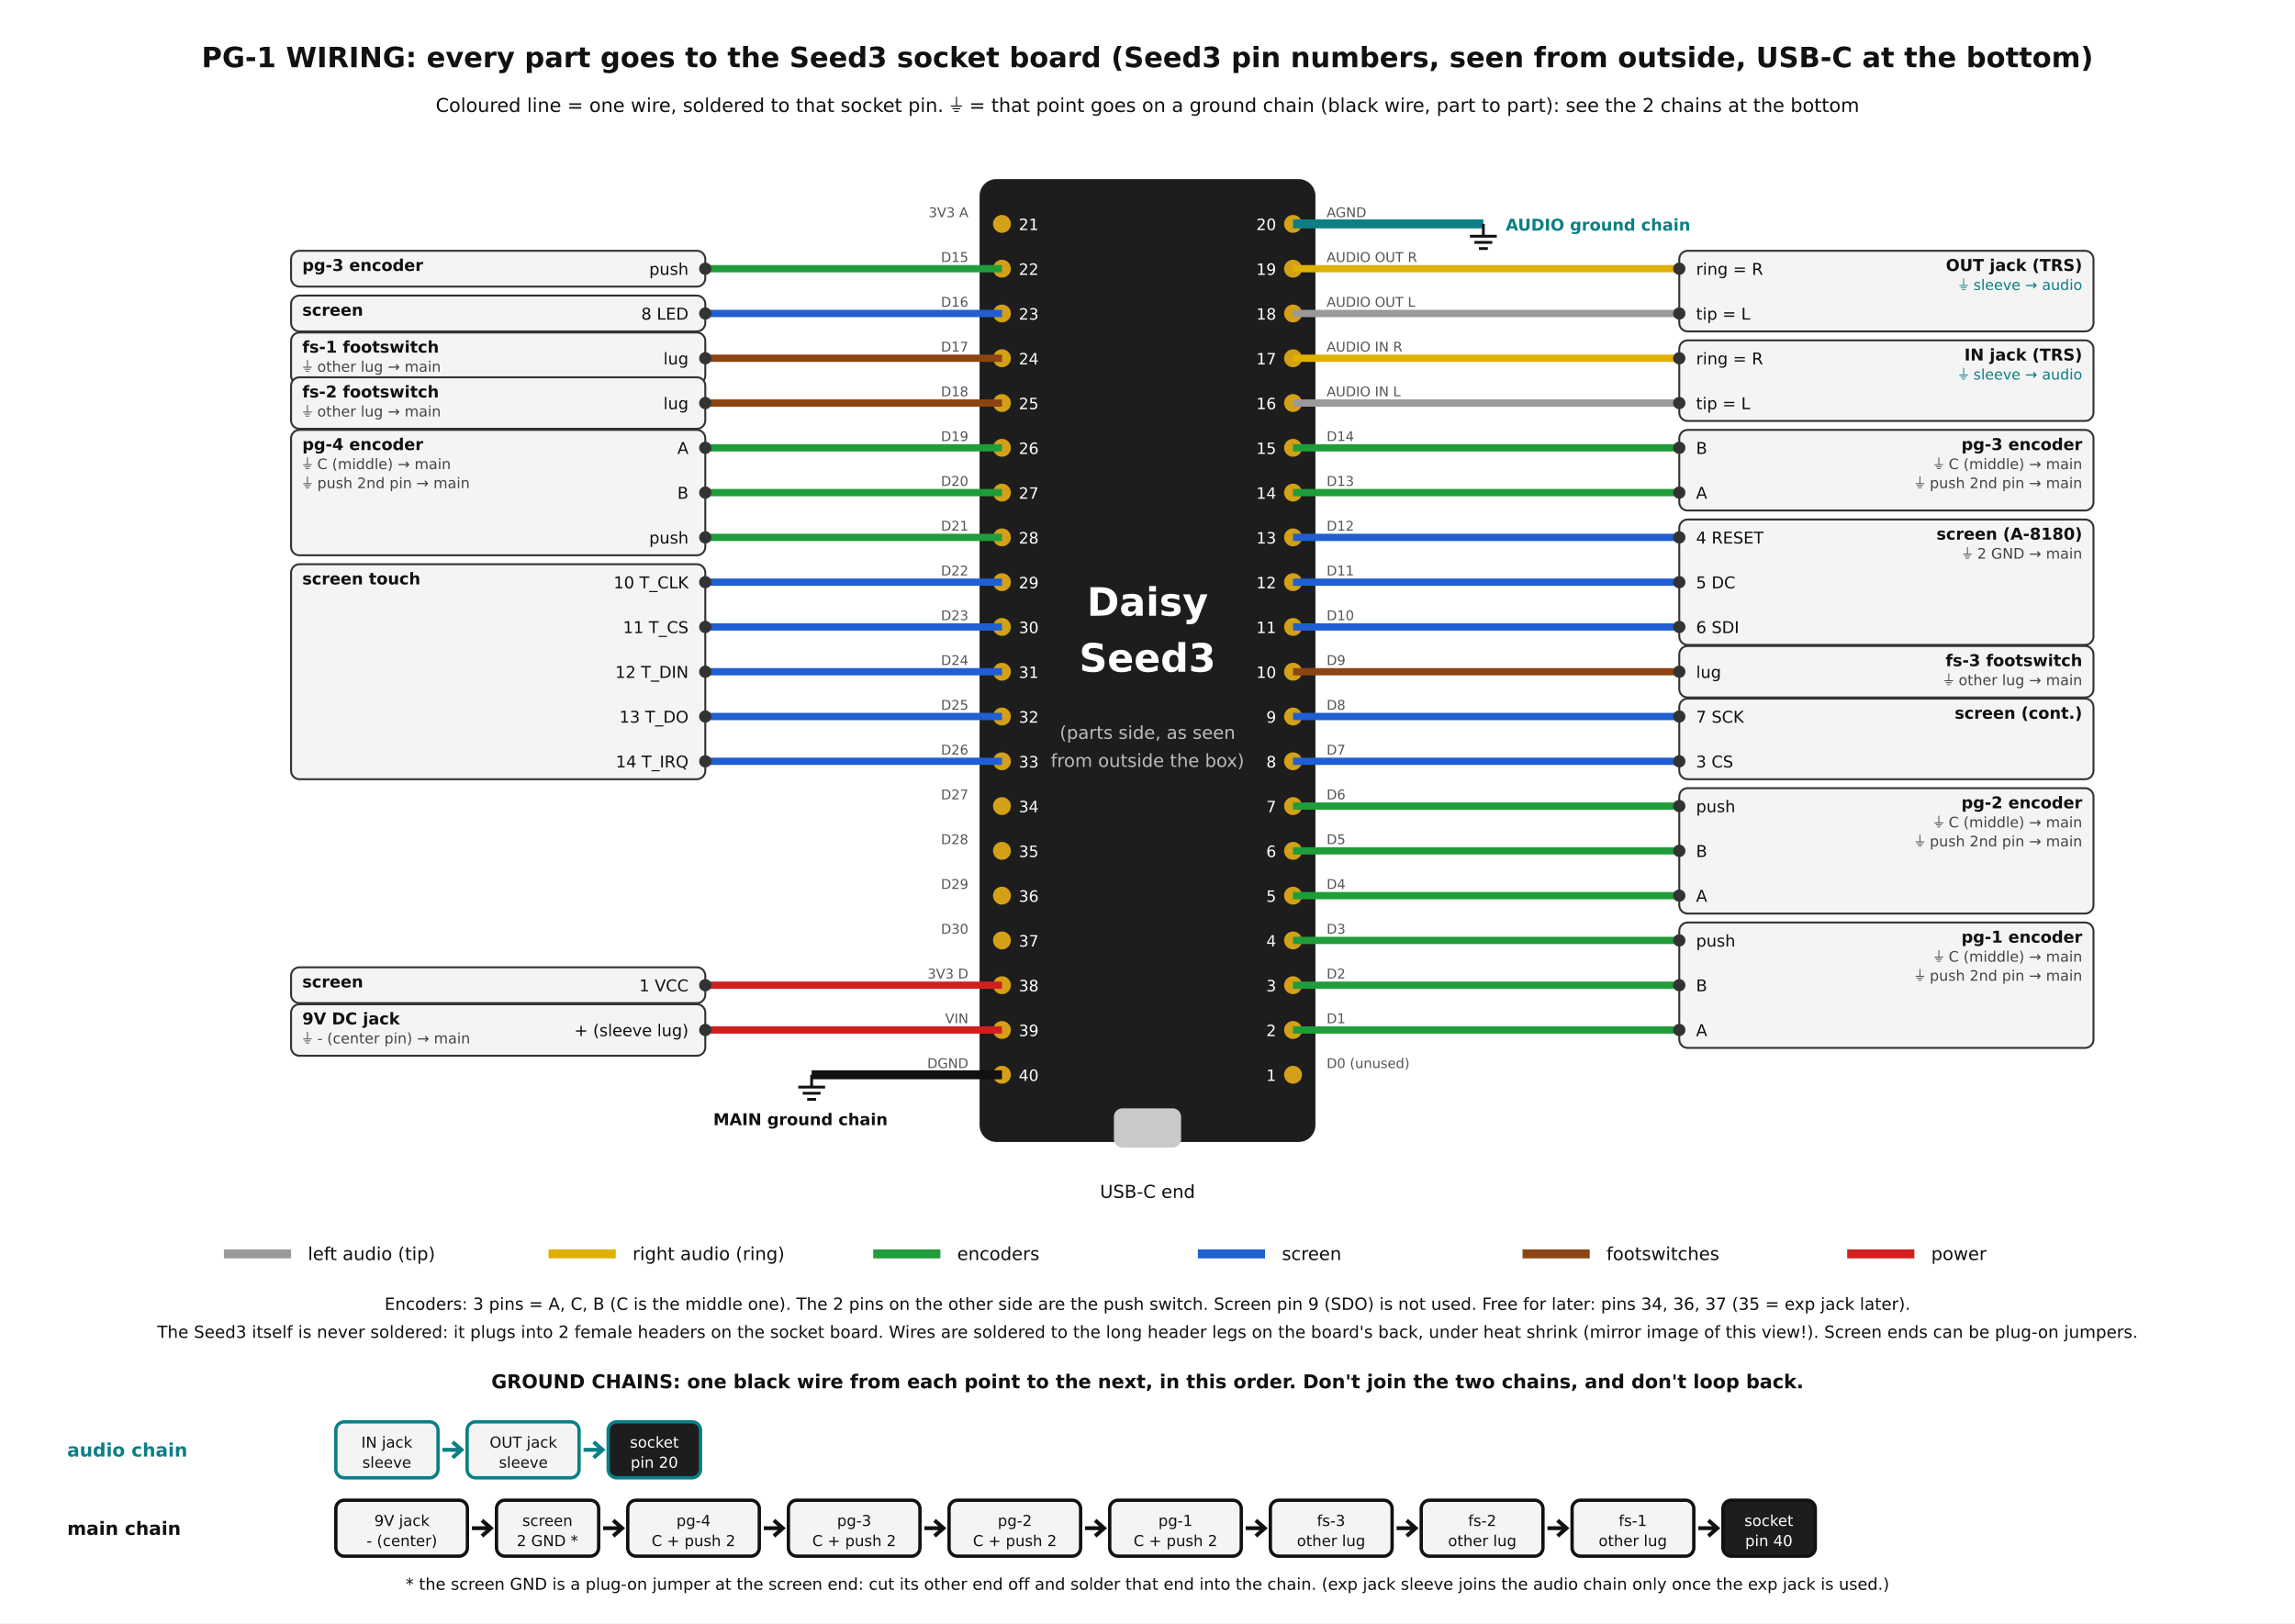
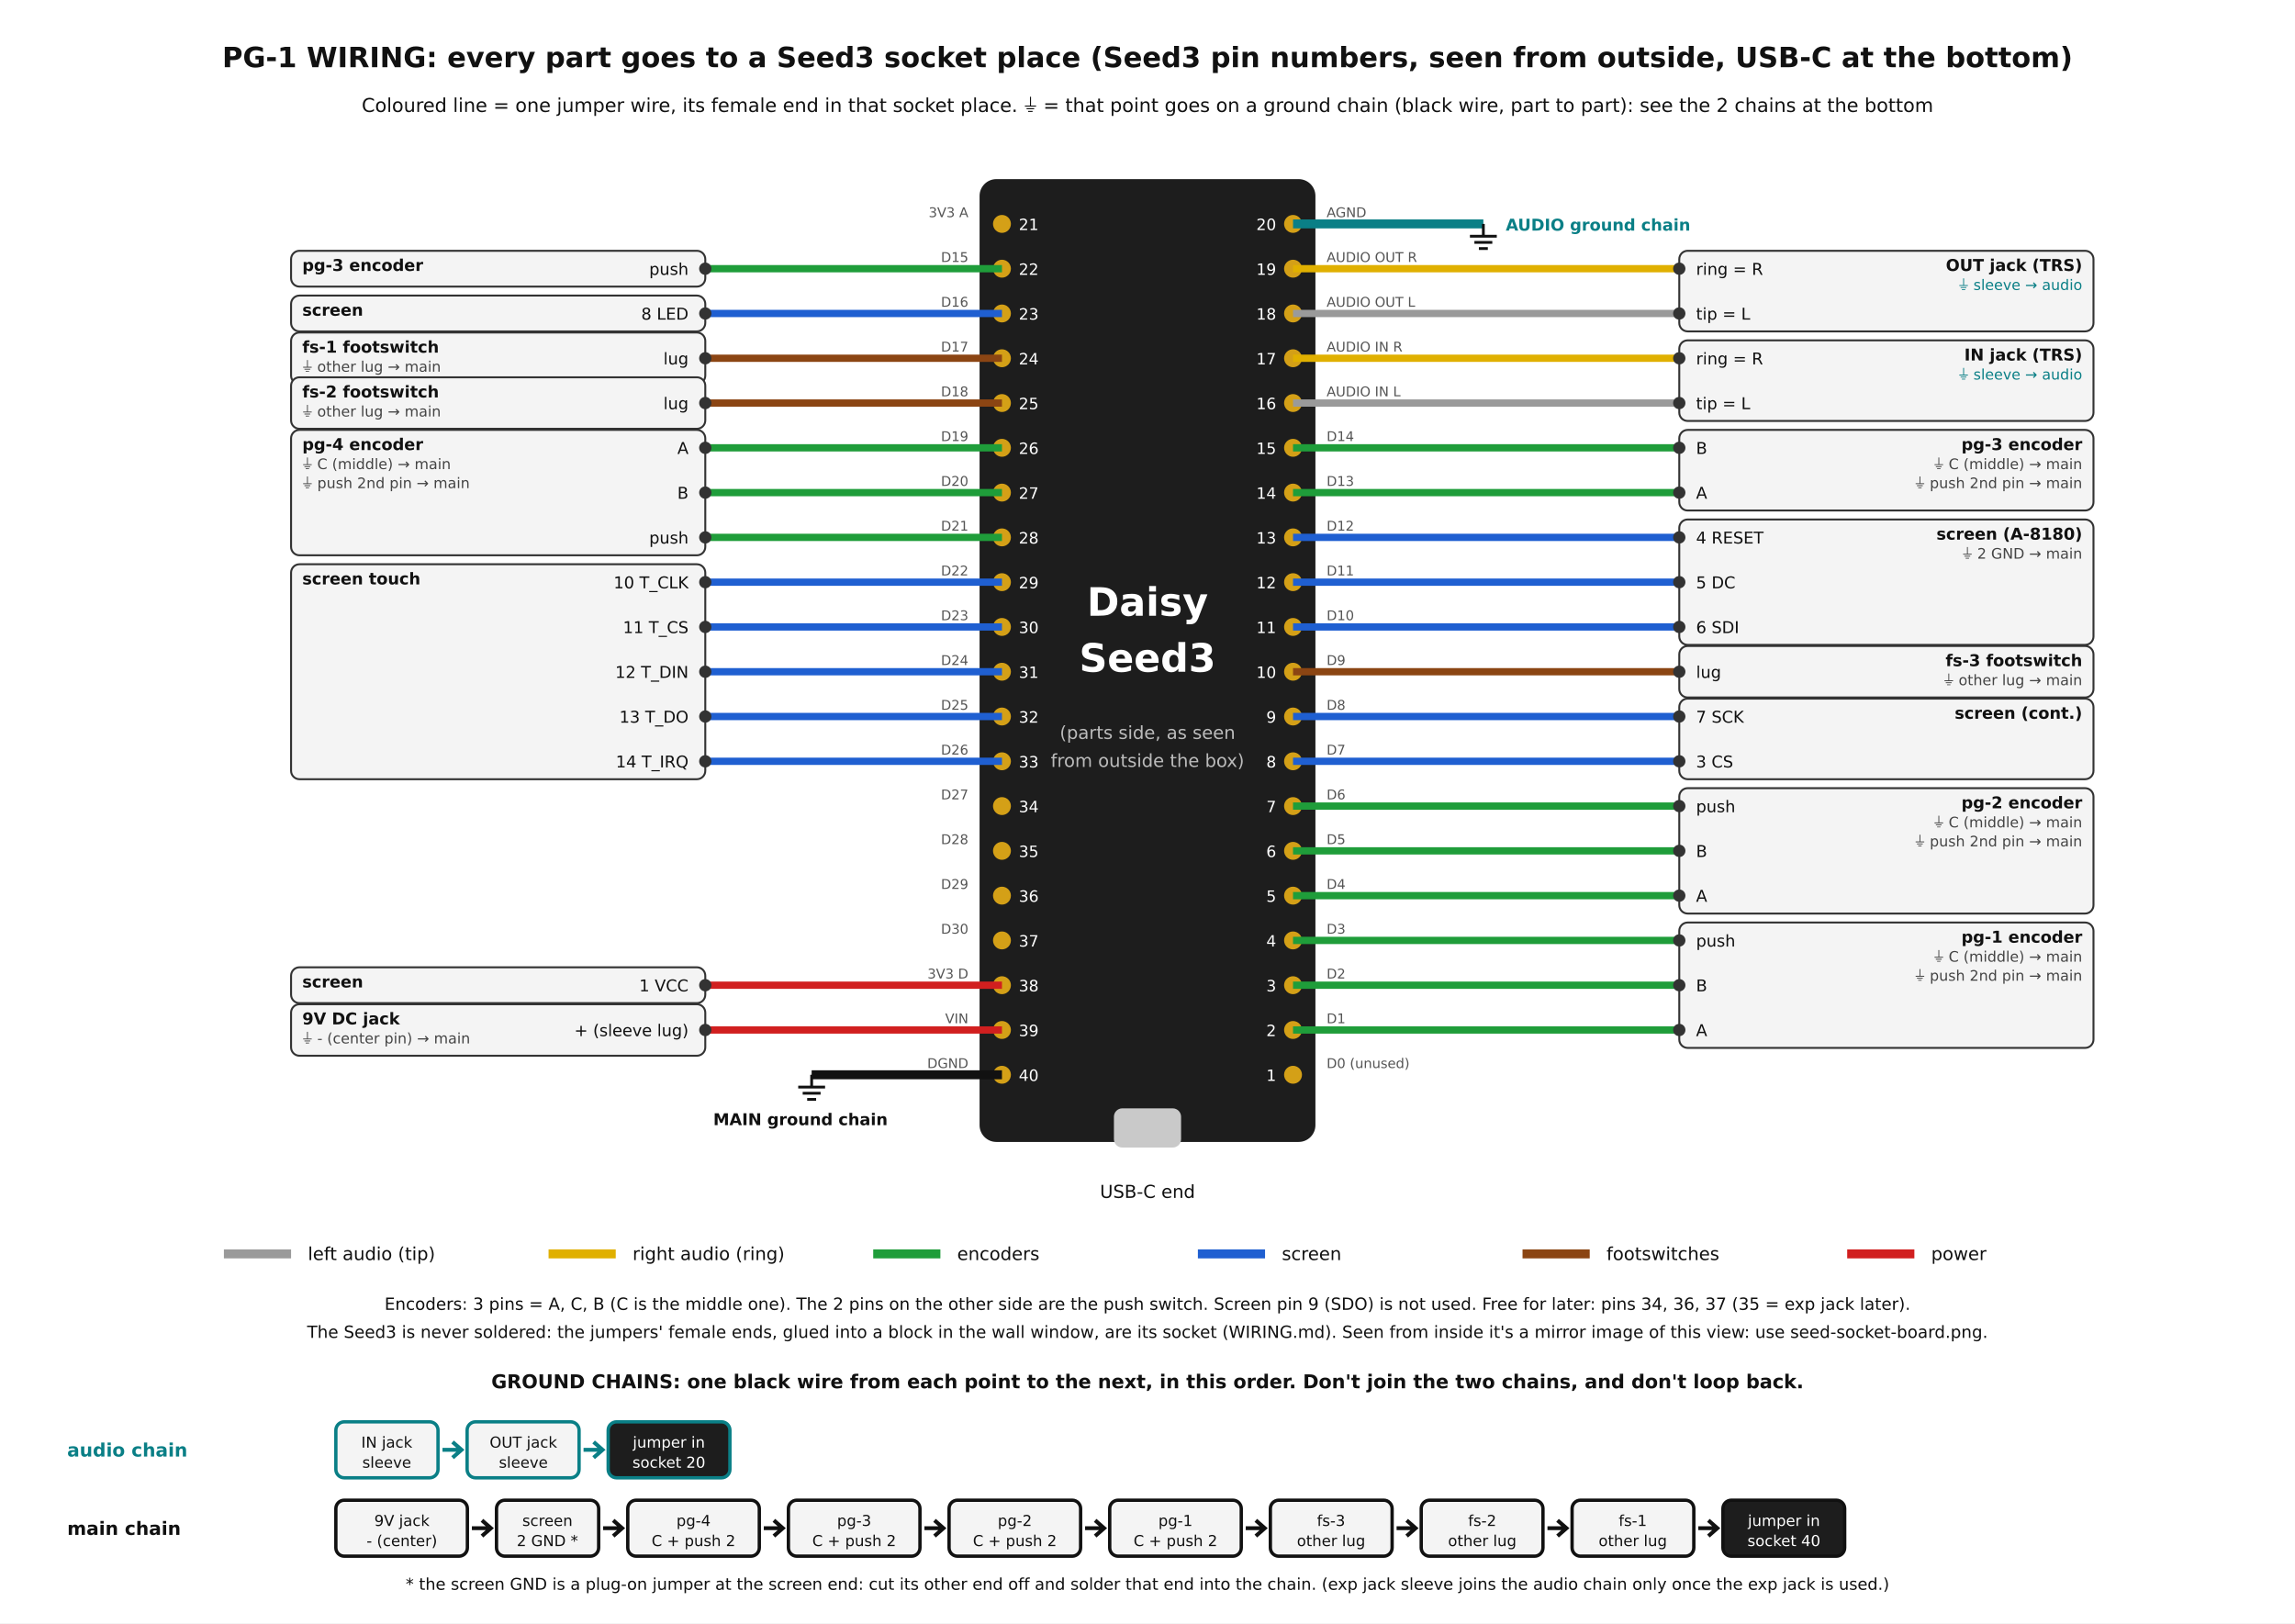
<svg xmlns="http://www.w3.org/2000/svg" width="410mm" height="290.0mm" viewBox="0 0 410 290.0">
  <rect width="410" height="290.0" fill="#fff" />
-   <text x="205.0" y="12.0" font-family="DejaVu Sans, sans-serif" font-size="5" text-anchor="middle" fill="#111" font-weight="bold">PG-1 WIRING: every part goes to the Seed3 socket board (Seed3 pin numbers, seen from outside, USB-C at the bottom)</text>
-   <text x="205.0" y="20.0" font-family="DejaVu Sans, sans-serif" font-size="3.4" text-anchor="middle" fill="#111" font-weight="normal">Coloured line = one wire, soldered to that socket pin.   ⏚ = that point goes on a ground chain (black wire, part to part): see the 2 chains at the bottom</text>
+   <text x="205.0" y="12.0" font-family="DejaVu Sans, sans-serif" font-size="5" text-anchor="middle" fill="#111" font-weight="bold">PG-1 WIRING: every part goes to a Seed3 socket place (Seed3 pin numbers, seen from outside, USB-C at the bottom)</text>
+   <text x="205.0" y="20.0" font-family="DejaVu Sans, sans-serif" font-size="3.4" text-anchor="middle" fill="#111" font-weight="normal">Coloured line = one jumper wire, its female end in that socket place.   ⏚ = that point goes on a ground chain (black wire, part to part): see the 2 chains at the bottom</text>
  <rect x="175.0" y="32.0" width="60.0" height="172.0" rx="3" fill="#1d1d1d" />
  <text x="205.0" y="110.0" font-family="DejaVu Sans, sans-serif" font-size="7" text-anchor="middle" fill="#fff" font-weight="bold">Daisy</text>
  <text x="205.0" y="120.0" font-family="DejaVu Sans, sans-serif" font-size="7" text-anchor="middle" fill="#fff" font-weight="bold">Seed3</text>
  <text x="205.0" y="132.0" font-family="DejaVu Sans, sans-serif" font-size="3.2" text-anchor="middle" fill="#bbb" font-weight="normal">(parts side, as seen</text>
  <text x="205.0" y="137.0" font-family="DejaVu Sans, sans-serif" font-size="3.2" text-anchor="middle" fill="#bbb" font-weight="normal">from outside the box)</text>
  <rect x="199" y="198.0" width="12" height="7" rx="1.5" fill="#c9c9c9" />
  <text x="205.0" y="214.0" font-family="DejaVu Sans, sans-serif" font-size="3.2" text-anchor="middle" fill="#111" font-weight="normal">USB-C end</text>
  <circle cx="231.0" cy="192.0" r="1.6" fill="#d4a017" />
  <text x="228.0" y="193.1" font-family="DejaVu Sans, sans-serif" font-size="2.8" text-anchor="end" fill="#fff" font-weight="normal">1</text>
  <text x="237.0" y="190.8" font-family="DejaVu Sans, sans-serif" font-size="2.4" text-anchor="start" fill="#555" font-weight="normal">D0 (unused)</text>
  <circle cx="231.0" cy="184.0" r="1.6" fill="#d4a017" />
  <text x="228.0" y="185.1" font-family="DejaVu Sans, sans-serif" font-size="2.8" text-anchor="end" fill="#fff" font-weight="normal">2</text>
  <text x="237.0" y="182.8" font-family="DejaVu Sans, sans-serif" font-size="2.4" text-anchor="start" fill="#555" font-weight="normal">D1</text>
  <circle cx="231.0" cy="176.0" r="1.6" fill="#d4a017" />
  <text x="228.0" y="177.1" font-family="DejaVu Sans, sans-serif" font-size="2.8" text-anchor="end" fill="#fff" font-weight="normal">3</text>
  <text x="237.0" y="174.8" font-family="DejaVu Sans, sans-serif" font-size="2.4" text-anchor="start" fill="#555" font-weight="normal">D2</text>
  <circle cx="231.0" cy="168.0" r="1.6" fill="#d4a017" />
  <text x="228.0" y="169.1" font-family="DejaVu Sans, sans-serif" font-size="2.8" text-anchor="end" fill="#fff" font-weight="normal">4</text>
  <text x="237.0" y="166.8" font-family="DejaVu Sans, sans-serif" font-size="2.4" text-anchor="start" fill="#555" font-weight="normal">D3</text>
  <circle cx="231.0" cy="160.0" r="1.6" fill="#d4a017" />
  <text x="228.0" y="161.1" font-family="DejaVu Sans, sans-serif" font-size="2.8" text-anchor="end" fill="#fff" font-weight="normal">5</text>
  <text x="237.0" y="158.8" font-family="DejaVu Sans, sans-serif" font-size="2.4" text-anchor="start" fill="#555" font-weight="normal">D4</text>
  <circle cx="231.0" cy="152.0" r="1.6" fill="#d4a017" />
  <text x="228.0" y="153.1" font-family="DejaVu Sans, sans-serif" font-size="2.8" text-anchor="end" fill="#fff" font-weight="normal">6</text>
  <text x="237.0" y="150.8" font-family="DejaVu Sans, sans-serif" font-size="2.4" text-anchor="start" fill="#555" font-weight="normal">D5</text>
  <circle cx="231.0" cy="144.0" r="1.6" fill="#d4a017" />
  <text x="228.0" y="145.1" font-family="DejaVu Sans, sans-serif" font-size="2.8" text-anchor="end" fill="#fff" font-weight="normal">7</text>
  <text x="237.0" y="142.8" font-family="DejaVu Sans, sans-serif" font-size="2.4" text-anchor="start" fill="#555" font-weight="normal">D6</text>
  <circle cx="231.0" cy="136.0" r="1.6" fill="#d4a017" />
  <text x="228.0" y="137.1" font-family="DejaVu Sans, sans-serif" font-size="2.8" text-anchor="end" fill="#fff" font-weight="normal">8</text>
  <text x="237.0" y="134.8" font-family="DejaVu Sans, sans-serif" font-size="2.4" text-anchor="start" fill="#555" font-weight="normal">D7</text>
  <circle cx="231.0" cy="128.0" r="1.6" fill="#d4a017" />
  <text x="228.0" y="129.1" font-family="DejaVu Sans, sans-serif" font-size="2.8" text-anchor="end" fill="#fff" font-weight="normal">9</text>
  <text x="237.0" y="126.8" font-family="DejaVu Sans, sans-serif" font-size="2.4" text-anchor="start" fill="#555" font-weight="normal">D8</text>
  <circle cx="231.0" cy="120.0" r="1.6" fill="#d4a017" />
  <text x="228.0" y="121.1" font-family="DejaVu Sans, sans-serif" font-size="2.8" text-anchor="end" fill="#fff" font-weight="normal">10</text>
  <text x="237.0" y="118.8" font-family="DejaVu Sans, sans-serif" font-size="2.4" text-anchor="start" fill="#555" font-weight="normal">D9</text>
  <circle cx="231.0" cy="112.0" r="1.6" fill="#d4a017" />
  <text x="228.0" y="113.1" font-family="DejaVu Sans, sans-serif" font-size="2.8" text-anchor="end" fill="#fff" font-weight="normal">11</text>
  <text x="237.0" y="110.8" font-family="DejaVu Sans, sans-serif" font-size="2.4" text-anchor="start" fill="#555" font-weight="normal">D10</text>
  <circle cx="231.0" cy="104.0" r="1.6" fill="#d4a017" />
  <text x="228.0" y="105.1" font-family="DejaVu Sans, sans-serif" font-size="2.8" text-anchor="end" fill="#fff" font-weight="normal">12</text>
  <text x="237.0" y="102.8" font-family="DejaVu Sans, sans-serif" font-size="2.4" text-anchor="start" fill="#555" font-weight="normal">D11</text>
  <circle cx="231.0" cy="96.0" r="1.6" fill="#d4a017" />
  <text x="228.0" y="97.1" font-family="DejaVu Sans, sans-serif" font-size="2.8" text-anchor="end" fill="#fff" font-weight="normal">13</text>
  <text x="237.0" y="94.8" font-family="DejaVu Sans, sans-serif" font-size="2.4" text-anchor="start" fill="#555" font-weight="normal">D12</text>
  <circle cx="231.0" cy="88.0" r="1.6" fill="#d4a017" />
  <text x="228.0" y="89.1" font-family="DejaVu Sans, sans-serif" font-size="2.8" text-anchor="end" fill="#fff" font-weight="normal">14</text>
  <text x="237.0" y="86.8" font-family="DejaVu Sans, sans-serif" font-size="2.4" text-anchor="start" fill="#555" font-weight="normal">D13</text>
  <circle cx="231.0" cy="80.0" r="1.6" fill="#d4a017" />
  <text x="228.0" y="81.1" font-family="DejaVu Sans, sans-serif" font-size="2.8" text-anchor="end" fill="#fff" font-weight="normal">15</text>
  <text x="237.0" y="78.8" font-family="DejaVu Sans, sans-serif" font-size="2.4" text-anchor="start" fill="#555" font-weight="normal">D14</text>
  <circle cx="231.0" cy="72.0" r="1.6" fill="#d4a017" />
  <text x="228.0" y="73.1" font-family="DejaVu Sans, sans-serif" font-size="2.8" text-anchor="end" fill="#fff" font-weight="normal">16</text>
  <text x="237.0" y="70.8" font-family="DejaVu Sans, sans-serif" font-size="2.4" text-anchor="start" fill="#555" font-weight="normal">AUDIO IN L</text>
  <circle cx="231.0" cy="64.0" r="1.6" fill="#d4a017" />
  <text x="228.0" y="65.1" font-family="DejaVu Sans, sans-serif" font-size="2.8" text-anchor="end" fill="#fff" font-weight="normal">17</text>
  <text x="237.0" y="62.8" font-family="DejaVu Sans, sans-serif" font-size="2.4" text-anchor="start" fill="#555" font-weight="normal">AUDIO IN R</text>
  <circle cx="231.0" cy="56.0" r="1.6" fill="#d4a017" />
  <text x="228.0" y="57.1" font-family="DejaVu Sans, sans-serif" font-size="2.8" text-anchor="end" fill="#fff" font-weight="normal">18</text>
  <text x="237.0" y="54.8" font-family="DejaVu Sans, sans-serif" font-size="2.4" text-anchor="start" fill="#555" font-weight="normal">AUDIO OUT L</text>
  <circle cx="231.0" cy="48.0" r="1.6" fill="#d4a017" />
  <text x="228.0" y="49.1" font-family="DejaVu Sans, sans-serif" font-size="2.8" text-anchor="end" fill="#fff" font-weight="normal">19</text>
  <text x="237.0" y="46.8" font-family="DejaVu Sans, sans-serif" font-size="2.4" text-anchor="start" fill="#555" font-weight="normal">AUDIO OUT R</text>
  <circle cx="231.0" cy="40.0" r="1.6" fill="#d4a017" />
  <text x="228.0" y="41.1" font-family="DejaVu Sans, sans-serif" font-size="2.8" text-anchor="end" fill="#fff" font-weight="normal">20</text>
  <text x="237.0" y="38.8" font-family="DejaVu Sans, sans-serif" font-size="2.4" text-anchor="start" fill="#555" font-weight="normal">AGND</text>
  <circle cx="179.0" cy="40.0" r="1.6" fill="#d4a017" />
  <text x="182.0" y="41.1" font-family="DejaVu Sans, sans-serif" font-size="2.8" text-anchor="start" fill="#fff" font-weight="normal">21</text>
  <text x="173.0" y="38.8" font-family="DejaVu Sans, sans-serif" font-size="2.4" text-anchor="end" fill="#555" font-weight="normal">3V3 A</text>
  <circle cx="179.0" cy="48.0" r="1.6" fill="#d4a017" />
  <text x="182.0" y="49.1" font-family="DejaVu Sans, sans-serif" font-size="2.8" text-anchor="start" fill="#fff" font-weight="normal">22</text>
  <text x="173.0" y="46.8" font-family="DejaVu Sans, sans-serif" font-size="2.4" text-anchor="end" fill="#555" font-weight="normal">D15</text>
  <circle cx="179.0" cy="56.0" r="1.6" fill="#d4a017" />
  <text x="182.0" y="57.1" font-family="DejaVu Sans, sans-serif" font-size="2.8" text-anchor="start" fill="#fff" font-weight="normal">23</text>
  <text x="173.0" y="54.8" font-family="DejaVu Sans, sans-serif" font-size="2.4" text-anchor="end" fill="#555" font-weight="normal">D16</text>
  <circle cx="179.0" cy="64.0" r="1.6" fill="#d4a017" />
  <text x="182.0" y="65.1" font-family="DejaVu Sans, sans-serif" font-size="2.8" text-anchor="start" fill="#fff" font-weight="normal">24</text>
  <text x="173.0" y="62.8" font-family="DejaVu Sans, sans-serif" font-size="2.4" text-anchor="end" fill="#555" font-weight="normal">D17</text>
  <circle cx="179.0" cy="72.0" r="1.6" fill="#d4a017" />
  <text x="182.0" y="73.1" font-family="DejaVu Sans, sans-serif" font-size="2.8" text-anchor="start" fill="#fff" font-weight="normal">25</text>
  <text x="173.0" y="70.8" font-family="DejaVu Sans, sans-serif" font-size="2.4" text-anchor="end" fill="#555" font-weight="normal">D18</text>
  <circle cx="179.0" cy="80.0" r="1.6" fill="#d4a017" />
  <text x="182.0" y="81.1" font-family="DejaVu Sans, sans-serif" font-size="2.8" text-anchor="start" fill="#fff" font-weight="normal">26</text>
  <text x="173.0" y="78.8" font-family="DejaVu Sans, sans-serif" font-size="2.4" text-anchor="end" fill="#555" font-weight="normal">D19</text>
  <circle cx="179.0" cy="88.0" r="1.6" fill="#d4a017" />
  <text x="182.0" y="89.1" font-family="DejaVu Sans, sans-serif" font-size="2.8" text-anchor="start" fill="#fff" font-weight="normal">27</text>
  <text x="173.0" y="86.8" font-family="DejaVu Sans, sans-serif" font-size="2.4" text-anchor="end" fill="#555" font-weight="normal">D20</text>
  <circle cx="179.0" cy="96.0" r="1.6" fill="#d4a017" />
  <text x="182.0" y="97.1" font-family="DejaVu Sans, sans-serif" font-size="2.8" text-anchor="start" fill="#fff" font-weight="normal">28</text>
  <text x="173.0" y="94.8" font-family="DejaVu Sans, sans-serif" font-size="2.4" text-anchor="end" fill="#555" font-weight="normal">D21</text>
  <circle cx="179.0" cy="104.0" r="1.6" fill="#d4a017" />
  <text x="182.0" y="105.1" font-family="DejaVu Sans, sans-serif" font-size="2.8" text-anchor="start" fill="#fff" font-weight="normal">29</text>
  <text x="173.0" y="102.8" font-family="DejaVu Sans, sans-serif" font-size="2.4" text-anchor="end" fill="#555" font-weight="normal">D22</text>
  <circle cx="179.0" cy="112.0" r="1.6" fill="#d4a017" />
  <text x="182.0" y="113.1" font-family="DejaVu Sans, sans-serif" font-size="2.8" text-anchor="start" fill="#fff" font-weight="normal">30</text>
  <text x="173.0" y="110.8" font-family="DejaVu Sans, sans-serif" font-size="2.4" text-anchor="end" fill="#555" font-weight="normal">D23</text>
  <circle cx="179.0" cy="120.0" r="1.6" fill="#d4a017" />
  <text x="182.0" y="121.1" font-family="DejaVu Sans, sans-serif" font-size="2.8" text-anchor="start" fill="#fff" font-weight="normal">31</text>
  <text x="173.0" y="118.8" font-family="DejaVu Sans, sans-serif" font-size="2.4" text-anchor="end" fill="#555" font-weight="normal">D24</text>
  <circle cx="179.0" cy="128.0" r="1.6" fill="#d4a017" />
  <text x="182.0" y="129.1" font-family="DejaVu Sans, sans-serif" font-size="2.8" text-anchor="start" fill="#fff" font-weight="normal">32</text>
  <text x="173.0" y="126.8" font-family="DejaVu Sans, sans-serif" font-size="2.4" text-anchor="end" fill="#555" font-weight="normal">D25</text>
  <circle cx="179.0" cy="136.0" r="1.6" fill="#d4a017" />
  <text x="182.0" y="137.1" font-family="DejaVu Sans, sans-serif" font-size="2.8" text-anchor="start" fill="#fff" font-weight="normal">33</text>
  <text x="173.0" y="134.8" font-family="DejaVu Sans, sans-serif" font-size="2.4" text-anchor="end" fill="#555" font-weight="normal">D26</text>
  <circle cx="179.0" cy="144.0" r="1.6" fill="#d4a017" />
  <text x="182.0" y="145.1" font-family="DejaVu Sans, sans-serif" font-size="2.8" text-anchor="start" fill="#fff" font-weight="normal">34</text>
  <text x="173.0" y="142.8" font-family="DejaVu Sans, sans-serif" font-size="2.4" text-anchor="end" fill="#555" font-weight="normal">D27</text>
  <circle cx="179.0" cy="152.0" r="1.6" fill="#d4a017" />
  <text x="182.0" y="153.1" font-family="DejaVu Sans, sans-serif" font-size="2.8" text-anchor="start" fill="#fff" font-weight="normal">35</text>
  <text x="173.0" y="150.8" font-family="DejaVu Sans, sans-serif" font-size="2.4" text-anchor="end" fill="#555" font-weight="normal">D28</text>
  <circle cx="179.0" cy="160.0" r="1.6" fill="#d4a017" />
  <text x="182.0" y="161.1" font-family="DejaVu Sans, sans-serif" font-size="2.8" text-anchor="start" fill="#fff" font-weight="normal">36</text>
  <text x="173.0" y="158.8" font-family="DejaVu Sans, sans-serif" font-size="2.4" text-anchor="end" fill="#555" font-weight="normal">D29</text>
  <circle cx="179.0" cy="168.0" r="1.6" fill="#d4a017" />
  <text x="182.0" y="169.1" font-family="DejaVu Sans, sans-serif" font-size="2.8" text-anchor="start" fill="#fff" font-weight="normal">37</text>
  <text x="173.0" y="166.8" font-family="DejaVu Sans, sans-serif" font-size="2.4" text-anchor="end" fill="#555" font-weight="normal">D30</text>
  <circle cx="179.0" cy="176.0" r="1.6" fill="#d4a017" />
  <text x="182.0" y="177.1" font-family="DejaVu Sans, sans-serif" font-size="2.8" text-anchor="start" fill="#fff" font-weight="normal">38</text>
  <text x="173.0" y="174.8" font-family="DejaVu Sans, sans-serif" font-size="2.4" text-anchor="end" fill="#555" font-weight="normal">3V3 D</text>
  <circle cx="179.0" cy="184.0" r="1.6" fill="#d4a017" />
  <text x="182.0" y="185.1" font-family="DejaVu Sans, sans-serif" font-size="2.8" text-anchor="start" fill="#fff" font-weight="normal">39</text>
  <text x="173.0" y="182.8" font-family="DejaVu Sans, sans-serif" font-size="2.4" text-anchor="end" fill="#555" font-weight="normal">VIN</text>
  <circle cx="179.0" cy="192.0" r="1.6" fill="#d4a017" />
  <text x="182.0" y="193.1" font-family="DejaVu Sans, sans-serif" font-size="2.8" text-anchor="start" fill="#fff" font-weight="normal">40</text>
  <text x="173.0" y="190.8" font-family="DejaVu Sans, sans-serif" font-size="2.4" text-anchor="end" fill="#555" font-weight="normal">DGND</text>
  <path d="M231.0,40.0 H265.0" stroke="#0a7f86" stroke-width="1.6" />
  <path d="M265.0,40.0 v2.2 M262.6,42.2 h4.8 M263.4,43.3 h3.2 M264.2,44.4 h1.6" stroke="#111" stroke-width="0.5" fill="none" />
  <text x="269.0" y="41.2" font-family="DejaVu Sans, sans-serif" font-size="2.9" text-anchor="start" fill="#0a7f86" font-weight="bold">AUDIO ground chain</text>
  <path d="M179.0,192.0 H145.0" stroke="#111" stroke-width="1.6" />
  <path d="M145.0,192.0 v2.2 M142.6,194.2 h4.8 M143.4,195.3 h3.2 M144.2,196.4 h1.6" stroke="#111" stroke-width="0.5" fill="none" />
  <text x="143.0" y="201.0" font-family="DejaVu Sans, sans-serif" font-size="2.9" text-anchor="middle" fill="#111" font-weight="bold">MAIN ground chain</text>
  <rect x="300.0" y="44.8" width="74.0" height="14.4" rx="1.5" fill="#f4f4f4" stroke="#333" stroke-width="0.35" />
  <text x="372.0" y="48.4" font-family="DejaVu Sans, sans-serif" font-size="2.9" text-anchor="end" fill="#111" font-weight="bold">OUT jack (TRS)</text>
  <text x="372.0" y="51.8" font-family="DejaVu Sans, sans-serif" font-size="2.6" text-anchor="end" fill="#0a7f86" font-weight="normal">⏚ sleeve → audio</text>
  <path d="M231.0,48.0 H300.0" stroke="#e0b000" stroke-width="1.3" />
  <circle cx="300.0" cy="48.0" r="1.1" fill="#333" />
  <text x="303.0" y="49.1" font-family="DejaVu Sans, sans-serif" font-size="2.9" text-anchor="start" fill="#111" font-weight="normal">ring = R</text>
  <path d="M231.0,56.0 H300.0" stroke="#9a9a9a" stroke-width="1.3" />
  <circle cx="300.0" cy="56.0" r="1.1" fill="#333" />
  <text x="303.0" y="57.1" font-family="DejaVu Sans, sans-serif" font-size="2.9" text-anchor="start" fill="#111" font-weight="normal">tip = L</text>
  <rect x="300.0" y="60.8" width="74.0" height="14.4" rx="1.5" fill="#f4f4f4" stroke="#333" stroke-width="0.35" />
  <text x="372.0" y="64.4" font-family="DejaVu Sans, sans-serif" font-size="2.9" text-anchor="end" fill="#111" font-weight="bold">IN jack (TRS)</text>
  <text x="372.0" y="67.8" font-family="DejaVu Sans, sans-serif" font-size="2.6" text-anchor="end" fill="#0a7f86" font-weight="normal">⏚ sleeve → audio</text>
  <path d="M231.0,64.0 H300.0" stroke="#e0b000" stroke-width="1.3" />
  <circle cx="300.0" cy="64.0" r="1.1" fill="#333" />
  <text x="303.0" y="65.1" font-family="DejaVu Sans, sans-serif" font-size="2.9" text-anchor="start" fill="#111" font-weight="normal">ring = R</text>
  <path d="M231.0,72.0 H300.0" stroke="#9a9a9a" stroke-width="1.3" />
  <circle cx="300.0" cy="72.0" r="1.1" fill="#333" />
  <text x="303.0" y="73.1" font-family="DejaVu Sans, sans-serif" font-size="2.9" text-anchor="start" fill="#111" font-weight="normal">tip = L</text>
  <rect x="300.0" y="76.8" width="74.0" height="14.4" rx="1.5" fill="#f4f4f4" stroke="#333" stroke-width="0.35" />
  <text x="372.0" y="80.4" font-family="DejaVu Sans, sans-serif" font-size="2.9" text-anchor="end" fill="#111" font-weight="bold">pg-3 encoder</text>
  <text x="372.0" y="83.8" font-family="DejaVu Sans, sans-serif" font-size="2.6" text-anchor="end" fill="#444" font-weight="normal">⏚ C (middle) → main</text>
  <text x="372.0" y="87.2" font-family="DejaVu Sans, sans-serif" font-size="2.6" text-anchor="end" fill="#444" font-weight="normal">⏚ push 2nd pin → main</text>
  <path d="M231.0,80.0 H300.0" stroke="#1f9d3a" stroke-width="1.3" />
  <circle cx="300.0" cy="80.0" r="1.1" fill="#333" />
  <text x="303.0" y="81.1" font-family="DejaVu Sans, sans-serif" font-size="2.9" text-anchor="start" fill="#111" font-weight="normal">B</text>
  <path d="M231.0,88.0 H300.0" stroke="#1f9d3a" stroke-width="1.3" />
  <circle cx="300.0" cy="88.0" r="1.1" fill="#333" />
  <text x="303.0" y="89.1" font-family="DejaVu Sans, sans-serif" font-size="2.9" text-anchor="start" fill="#111" font-weight="normal">A</text>
  <rect x="300.0" y="92.8" width="74.0" height="22.4" rx="1.5" fill="#f4f4f4" stroke="#333" stroke-width="0.35" />
  <text x="372.0" y="96.4" font-family="DejaVu Sans, sans-serif" font-size="2.9" text-anchor="end" fill="#111" font-weight="bold">screen (A-8180)</text>
  <text x="372.0" y="99.8" font-family="DejaVu Sans, sans-serif" font-size="2.6" text-anchor="end" fill="#444" font-weight="normal">⏚ 2 GND → main</text>
  <path d="M231.0,96.0 H300.0" stroke="#1f5fd1" stroke-width="1.3" />
  <circle cx="300.0" cy="96.0" r="1.1" fill="#333" />
  <text x="303.0" y="97.1" font-family="DejaVu Sans, sans-serif" font-size="2.9" text-anchor="start" fill="#111" font-weight="normal">4 RESET</text>
  <path d="M231.0,104.0 H300.0" stroke="#1f5fd1" stroke-width="1.3" />
  <circle cx="300.0" cy="104.0" r="1.1" fill="#333" />
  <text x="303.0" y="105.1" font-family="DejaVu Sans, sans-serif" font-size="2.9" text-anchor="start" fill="#111" font-weight="normal">5 DC</text>
  <path d="M231.0,112.0 H300.0" stroke="#1f5fd1" stroke-width="1.3" />
  <circle cx="300.0" cy="112.0" r="1.1" fill="#333" />
  <text x="303.0" y="113.1" font-family="DejaVu Sans, sans-serif" font-size="2.9" text-anchor="start" fill="#111" font-weight="normal">6 SDI</text>
  <rect x="300.0" y="124.8" width="74.0" height="14.4" rx="1.5" fill="#f4f4f4" stroke="#333" stroke-width="0.35" />
  <text x="372.0" y="128.4" font-family="DejaVu Sans, sans-serif" font-size="2.9" text-anchor="end" fill="#111" font-weight="bold">screen (cont.)</text>
  <path d="M231.0,128.0 H300.0" stroke="#1f5fd1" stroke-width="1.3" />
  <circle cx="300.0" cy="128.0" r="1.1" fill="#333" />
  <text x="303.0" y="129.1" font-family="DejaVu Sans, sans-serif" font-size="2.9" text-anchor="start" fill="#111" font-weight="normal">7 SCK</text>
  <path d="M231.0,136.0 H300.0" stroke="#1f5fd1" stroke-width="1.3" />
  <circle cx="300.0" cy="136.0" r="1.1" fill="#333" />
  <text x="303.0" y="137.1" font-family="DejaVu Sans, sans-serif" font-size="2.9" text-anchor="start" fill="#111" font-weight="normal">3 CS</text>
  <rect x="300.0" y="140.8" width="74.0" height="22.4" rx="1.5" fill="#f4f4f4" stroke="#333" stroke-width="0.35" />
  <text x="372.0" y="144.4" font-family="DejaVu Sans, sans-serif" font-size="2.9" text-anchor="end" fill="#111" font-weight="bold">pg-2 encoder</text>
  <text x="372.0" y="147.8" font-family="DejaVu Sans, sans-serif" font-size="2.6" text-anchor="end" fill="#444" font-weight="normal">⏚ C (middle) → main</text>
  <text x="372.0" y="151.2" font-family="DejaVu Sans, sans-serif" font-size="2.6" text-anchor="end" fill="#444" font-weight="normal">⏚ push 2nd pin → main</text>
  <path d="M231.0,144.0 H300.0" stroke="#1f9d3a" stroke-width="1.3" />
  <circle cx="300.0" cy="144.0" r="1.1" fill="#333" />
  <text x="303.0" y="145.1" font-family="DejaVu Sans, sans-serif" font-size="2.9" text-anchor="start" fill="#111" font-weight="normal">push</text>
  <path d="M231.0,152.0 H300.0" stroke="#1f9d3a" stroke-width="1.3" />
  <circle cx="300.0" cy="152.0" r="1.1" fill="#333" />
  <text x="303.0" y="153.1" font-family="DejaVu Sans, sans-serif" font-size="2.9" text-anchor="start" fill="#111" font-weight="normal">B</text>
  <path d="M231.0,160.0 H300.0" stroke="#1f9d3a" stroke-width="1.3" />
  <circle cx="300.0" cy="160.0" r="1.1" fill="#333" />
  <text x="303.0" y="161.1" font-family="DejaVu Sans, sans-serif" font-size="2.9" text-anchor="start" fill="#111" font-weight="normal">A</text>
  <rect x="300.0" y="164.8" width="74.0" height="22.4" rx="1.5" fill="#f4f4f4" stroke="#333" stroke-width="0.35" />
  <text x="372.0" y="168.4" font-family="DejaVu Sans, sans-serif" font-size="2.9" text-anchor="end" fill="#111" font-weight="bold">pg-1 encoder</text>
  <text x="372.0" y="171.8" font-family="DejaVu Sans, sans-serif" font-size="2.6" text-anchor="end" fill="#444" font-weight="normal">⏚ C (middle) → main</text>
  <text x="372.0" y="175.2" font-family="DejaVu Sans, sans-serif" font-size="2.6" text-anchor="end" fill="#444" font-weight="normal">⏚ push 2nd pin → main</text>
  <path d="M231.0,168.0 H300.0" stroke="#1f9d3a" stroke-width="1.3" />
  <circle cx="300.0" cy="168.0" r="1.1" fill="#333" />
  <text x="303.0" y="169.1" font-family="DejaVu Sans, sans-serif" font-size="2.9" text-anchor="start" fill="#111" font-weight="normal">push</text>
  <path d="M231.0,176.0 H300.0" stroke="#1f9d3a" stroke-width="1.3" />
  <circle cx="300.0" cy="176.0" r="1.1" fill="#333" />
  <text x="303.0" y="177.1" font-family="DejaVu Sans, sans-serif" font-size="2.9" text-anchor="start" fill="#111" font-weight="normal">B</text>
  <path d="M231.0,184.0 H300.0" stroke="#1f9d3a" stroke-width="1.3" />
  <circle cx="300.0" cy="184.0" r="1.1" fill="#333" />
  <text x="303.0" y="185.1" font-family="DejaVu Sans, sans-serif" font-size="2.9" text-anchor="start" fill="#111" font-weight="normal">A</text>
  <rect x="52.0" y="44.8" width="74.0" height="6.4" rx="1.5" fill="#f4f4f4" stroke="#333" stroke-width="0.35" />
  <text x="54.0" y="48.4" font-family="DejaVu Sans, sans-serif" font-size="2.9" text-anchor="start" fill="#111" font-weight="bold">pg-3 encoder</text>
  <path d="M179.0,48.0 H126.0" stroke="#1f9d3a" stroke-width="1.3" />
  <circle cx="126.0" cy="48.0" r="1.1" fill="#333" />
  <text x="123.0" y="49.1" font-family="DejaVu Sans, sans-serif" font-size="2.9" text-anchor="end" fill="#111" font-weight="normal">push</text>
  <rect x="52.0" y="52.8" width="74.0" height="6.4" rx="1.5" fill="#f4f4f4" stroke="#333" stroke-width="0.35" />
  <text x="54.0" y="56.4" font-family="DejaVu Sans, sans-serif" font-size="2.9" text-anchor="start" fill="#111" font-weight="bold">screen</text>
  <path d="M179.0,56.0 H126.0" stroke="#1f5fd1" stroke-width="1.3" />
  <circle cx="126.0" cy="56.0" r="1.1" fill="#333" />
  <text x="123.0" y="57.1" font-family="DejaVu Sans, sans-serif" font-size="2.9" text-anchor="end" fill="#111" font-weight="normal">8 LED</text>
  <rect x="52.0" y="59.4" width="74.0" height="9.2" rx="1.5" fill="#f4f4f4" stroke="#333" stroke-width="0.35" />
  <text x="54.0" y="63.0" font-family="DejaVu Sans, sans-serif" font-size="2.9" text-anchor="start" fill="#111" font-weight="bold">fs-1 footswitch</text>
  <text x="54.0" y="66.4" font-family="DejaVu Sans, sans-serif" font-size="2.6" text-anchor="start" fill="#444" font-weight="normal">⏚ other lug → main</text>
  <path d="M179.0,64.0 H126.0" stroke="#8b4513" stroke-width="1.3" />
  <circle cx="126.0" cy="64.0" r="1.1" fill="#333" />
  <text x="123.0" y="65.1" font-family="DejaVu Sans, sans-serif" font-size="2.9" text-anchor="end" fill="#111" font-weight="normal">lug</text>
  <rect x="52.0" y="67.4" width="74.0" height="9.2" rx="1.5" fill="#f4f4f4" stroke="#333" stroke-width="0.35" />
  <text x="54.0" y="71.0" font-family="DejaVu Sans, sans-serif" font-size="2.9" text-anchor="start" fill="#111" font-weight="bold">fs-2 footswitch</text>
  <text x="54.0" y="74.4" font-family="DejaVu Sans, sans-serif" font-size="2.6" text-anchor="start" fill="#444" font-weight="normal">⏚ other lug → main</text>
  <path d="M179.0,72.0 H126.0" stroke="#8b4513" stroke-width="1.3" />
  <circle cx="126.0" cy="72.0" r="1.1" fill="#333" />
  <text x="123.0" y="73.1" font-family="DejaVu Sans, sans-serif" font-size="2.9" text-anchor="end" fill="#111" font-weight="normal">lug</text>
  <rect x="300.0" y="115.4" width="74.0" height="9.2" rx="1.5" fill="#f4f4f4" stroke="#333" stroke-width="0.35" />
  <text x="372.0" y="119.0" font-family="DejaVu Sans, sans-serif" font-size="2.9" text-anchor="end" fill="#111" font-weight="bold">fs-3 footswitch</text>
  <text x="372.0" y="122.4" font-family="DejaVu Sans, sans-serif" font-size="2.6" text-anchor="end" fill="#444" font-weight="normal">⏚ other lug → main</text>
  <path d="M231.0,120.0 H300.0" stroke="#8b4513" stroke-width="1.3" />
  <circle cx="300.0" cy="120.0" r="1.1" fill="#333" />
  <text x="303.0" y="121.1" font-family="DejaVu Sans, sans-serif" font-size="2.9" text-anchor="start" fill="#111" font-weight="normal">lug</text>
  <rect x="52.0" y="76.8" width="74.0" height="22.4" rx="1.5" fill="#f4f4f4" stroke="#333" stroke-width="0.35" />
  <text x="54.0" y="80.4" font-family="DejaVu Sans, sans-serif" font-size="2.9" text-anchor="start" fill="#111" font-weight="bold">pg-4 encoder</text>
  <text x="54.0" y="83.8" font-family="DejaVu Sans, sans-serif" font-size="2.6" text-anchor="start" fill="#444" font-weight="normal">⏚ C (middle) → main</text>
  <text x="54.0" y="87.2" font-family="DejaVu Sans, sans-serif" font-size="2.6" text-anchor="start" fill="#444" font-weight="normal">⏚ push 2nd pin → main</text>
  <path d="M179.0,80.0 H126.0" stroke="#1f9d3a" stroke-width="1.3" />
  <circle cx="126.0" cy="80.0" r="1.1" fill="#333" />
  <text x="123.0" y="81.1" font-family="DejaVu Sans, sans-serif" font-size="2.9" text-anchor="end" fill="#111" font-weight="normal">A</text>
  <path d="M179.0,88.0 H126.0" stroke="#1f9d3a" stroke-width="1.3" />
  <circle cx="126.0" cy="88.0" r="1.1" fill="#333" />
  <text x="123.0" y="89.1" font-family="DejaVu Sans, sans-serif" font-size="2.9" text-anchor="end" fill="#111" font-weight="normal">B</text>
  <path d="M179.0,96.0 H126.0" stroke="#1f9d3a" stroke-width="1.3" />
  <circle cx="126.0" cy="96.0" r="1.1" fill="#333" />
  <text x="123.0" y="97.1" font-family="DejaVu Sans, sans-serif" font-size="2.9" text-anchor="end" fill="#111" font-weight="normal">push</text>
  <rect x="52.0" y="100.8" width="74.0" height="38.4" rx="1.5" fill="#f4f4f4" stroke="#333" stroke-width="0.35" />
  <text x="54.0" y="104.4" font-family="DejaVu Sans, sans-serif" font-size="2.9" text-anchor="start" fill="#111" font-weight="bold">screen touch</text>
  <path d="M179.0,104.0 H126.0" stroke="#1f5fd1" stroke-width="1.3" />
  <circle cx="126.0" cy="104.0" r="1.1" fill="#333" />
  <text x="123.0" y="105.1" font-family="DejaVu Sans, sans-serif" font-size="2.9" text-anchor="end" fill="#111" font-weight="normal">10 T_CLK</text>
  <path d="M179.0,112.0 H126.0" stroke="#1f5fd1" stroke-width="1.3" />
  <circle cx="126.0" cy="112.0" r="1.1" fill="#333" />
  <text x="123.0" y="113.1" font-family="DejaVu Sans, sans-serif" font-size="2.9" text-anchor="end" fill="#111" font-weight="normal">11 T_CS</text>
  <path d="M179.0,120.0 H126.0" stroke="#1f5fd1" stroke-width="1.3" />
  <circle cx="126.0" cy="120.0" r="1.1" fill="#333" />
  <text x="123.0" y="121.1" font-family="DejaVu Sans, sans-serif" font-size="2.9" text-anchor="end" fill="#111" font-weight="normal">12 T_DIN</text>
  <path d="M179.0,128.0 H126.0" stroke="#1f5fd1" stroke-width="1.3" />
  <circle cx="126.0" cy="128.0" r="1.1" fill="#333" />
  <text x="123.0" y="129.1" font-family="DejaVu Sans, sans-serif" font-size="2.9" text-anchor="end" fill="#111" font-weight="normal">13 T_DO</text>
  <path d="M179.0,136.0 H126.0" stroke="#1f5fd1" stroke-width="1.3" />
  <circle cx="126.0" cy="136.0" r="1.1" fill="#333" />
  <text x="123.0" y="137.1" font-family="DejaVu Sans, sans-serif" font-size="2.9" text-anchor="end" fill="#111" font-weight="normal">14 T_IRQ</text>
  <rect x="52.0" y="172.8" width="74.0" height="6.4" rx="1.5" fill="#f4f4f4" stroke="#333" stroke-width="0.35" />
  <text x="54.0" y="176.4" font-family="DejaVu Sans, sans-serif" font-size="2.9" text-anchor="start" fill="#111" font-weight="bold">screen</text>
  <path d="M179.0,176.0 H126.0" stroke="#d11f1f" stroke-width="1.3" />
  <circle cx="126.0" cy="176.0" r="1.1" fill="#333" />
  <text x="123.0" y="177.1" font-family="DejaVu Sans, sans-serif" font-size="2.9" text-anchor="end" fill="#111" font-weight="normal">1 VCC</text>
  <rect x="52.0" y="179.4" width="74.0" height="9.2" rx="1.5" fill="#f4f4f4" stroke="#333" stroke-width="0.35" />
  <text x="54.0" y="183.0" font-family="DejaVu Sans, sans-serif" font-size="2.9" text-anchor="start" fill="#111" font-weight="bold">9V DC jack</text>
  <text x="54.0" y="186.4" font-family="DejaVu Sans, sans-serif" font-size="2.6" text-anchor="start" fill="#444" font-weight="normal">⏚ - (center pin) → main</text>
  <path d="M179.0,184.0 H126.0" stroke="#d11f1f" stroke-width="1.3" />
  <circle cx="126.0" cy="184.0" r="1.1" fill="#333" />
  <text x="123.0" y="185.1" font-family="DejaVu Sans, sans-serif" font-size="2.9" text-anchor="end" fill="#111" font-weight="normal">+ (sleeve lug)</text>
  <path d="M40,224.0 h12" stroke="#9a9a9a" stroke-width="1.6" />
  <text x="55.0" y="225.1" font-family="DejaVu Sans, sans-serif" font-size="3.2" text-anchor="start" fill="#111" font-weight="normal">left audio (tip)</text>
  <path d="M98,224.0 h12" stroke="#e0b000" stroke-width="1.6" />
  <text x="113.0" y="225.1" font-family="DejaVu Sans, sans-serif" font-size="3.2" text-anchor="start" fill="#111" font-weight="normal">right audio (ring)</text>
  <path d="M156,224.0 h12" stroke="#1f9d3a" stroke-width="1.6" />
  <text x="171.0" y="225.1" font-family="DejaVu Sans, sans-serif" font-size="3.2" text-anchor="start" fill="#111" font-weight="normal">encoders</text>
  <path d="M214,224.0 h12" stroke="#1f5fd1" stroke-width="1.6" />
  <text x="229.0" y="225.1" font-family="DejaVu Sans, sans-serif" font-size="3.2" text-anchor="start" fill="#111" font-weight="normal">screen</text>
  <path d="M272,224.0 h12" stroke="#8b4513" stroke-width="1.6" />
  <text x="287.0" y="225.1" font-family="DejaVu Sans, sans-serif" font-size="3.2" text-anchor="start" fill="#111" font-weight="normal">footswitches</text>
  <path d="M330,224.0 h12" stroke="#d11f1f" stroke-width="1.6" />
  <text x="345.0" y="225.1" font-family="DejaVu Sans, sans-serif" font-size="3.2" text-anchor="start" fill="#111" font-weight="normal">power</text>
  <text x="205.0" y="234.0" font-family="DejaVu Sans, sans-serif" font-size="3.0" text-anchor="middle" fill="#111" font-weight="normal">Encoders: 3 pins = A, C, B (C is the middle one). The 2 pins on the other side are the push switch. Screen pin 9 (SDO) is not used. Free for later: pins 34, 36, 37 (35 = exp jack later).</text>
-   <text x="205.0" y="239.0" font-family="DejaVu Sans, sans-serif" font-size="3.0" text-anchor="middle" fill="#111" font-weight="normal">The Seed3 itself is never soldered: it plugs into 2 female headers on the socket board. Wires are soldered to the long header legs on the board's back, under heat shrink (mirror image of this view!). Screen ends can be plug-on jumpers.</text>
+   <text x="205.0" y="239.0" font-family="DejaVu Sans, sans-serif" font-size="3.0" text-anchor="middle" fill="#111" font-weight="normal">The Seed3 is never soldered: the jumpers' female ends, glued into a block in the wall window, are its socket (WIRING.md). Seen from inside it's a mirror image of this view: use seed-socket-board.png.</text>
  <text x="205.0" y="248.0" font-family="DejaVu Sans, sans-serif" font-size="3.4" text-anchor="middle" fill="#111" font-weight="bold">GROUND CHAINS: one black wire from each point to the next, in this order. Don't join the two chains, and don't loop back.</text>
  <text x="12.0" y="260.2" font-family="DejaVu Sans, sans-serif" font-size="3.3" text-anchor="start" fill="#0a7f86" font-weight="bold">audio chain</text>
  <rect x="60.0" y="254.0" width="18.25" height="10" rx="1.5" fill="#f4f4f4" stroke="#0a7f86" stroke-width="0.6" />
  <text x="69.1" y="258.6" font-family="DejaVu Sans, sans-serif" font-size="2.7" text-anchor="middle" fill="#111" font-weight="normal">IN jack</text>
  <text x="69.1" y="262.2" font-family="DejaVu Sans, sans-serif" font-size="2.7" text-anchor="middle" fill="#111" font-weight="normal">sleeve</text>
  <path d="M79.05,259.0 h3.4 m-1.6,-1.4 l1.6,1.4 l-1.6,1.4" stroke="#0a7f86" stroke-width="0.7" fill="none" />
  <rect x="83.45" y="254.0" width="20.0" height="10" rx="1.5" fill="#f4f4f4" stroke="#0a7f86" stroke-width="0.6" />
  <text x="93.5" y="258.6" font-family="DejaVu Sans, sans-serif" font-size="2.7" text-anchor="middle" fill="#111" font-weight="normal">OUT jack</text>
  <text x="93.5" y="262.2" font-family="DejaVu Sans, sans-serif" font-size="2.7" text-anchor="middle" fill="#111" font-weight="normal">sleeve</text>
  <path d="M104.25,259.0 h3.4 m-1.6,-1.4 l1.6,1.4 l-1.6,1.4" stroke="#0a7f86" stroke-width="0.7" fill="none" />
-   <rect x="108.65" y="254.0" width="16.5" height="10" rx="1.5" fill="#1d1d1d" stroke="#0a7f86" stroke-width="0.6" />
-   <text x="116.9" y="258.6" font-family="DejaVu Sans, sans-serif" font-size="2.7" text-anchor="middle" fill="#fff" font-weight="normal">socket</text>
-   <text x="116.9" y="262.2" font-family="DejaVu Sans, sans-serif" font-size="2.7" text-anchor="middle" fill="#fff" font-weight="normal">pin 20</text>
+   <rect x="108.65" y="254.0" width="21.75" height="10" rx="1.5" fill="#1d1d1d" stroke="#0a7f86" stroke-width="0.6" />
+   <text x="119.5" y="258.6" font-family="DejaVu Sans, sans-serif" font-size="2.7" text-anchor="middle" fill="#fff" font-weight="normal">jumper in</text>
+   <text x="119.5" y="262.2" font-family="DejaVu Sans, sans-serif" font-size="2.7" text-anchor="middle" fill="#fff" font-weight="normal">socket 20</text>
  <text x="12.0" y="274.2" font-family="DejaVu Sans, sans-serif" font-size="3.3" text-anchor="start" fill="#111" font-weight="bold">main chain</text>
  <rect x="60.0" y="268.0" width="23.5" height="10" rx="1.5" fill="#f4f4f4" stroke="#111" stroke-width="0.6" />
  <text x="71.8" y="272.6" font-family="DejaVu Sans, sans-serif" font-size="2.7" text-anchor="middle" fill="#111" font-weight="normal">9V jack</text>
  <text x="71.8" y="276.2" font-family="DejaVu Sans, sans-serif" font-size="2.7" text-anchor="middle" fill="#111" font-weight="normal">- (center)</text>
  <path d="M84.3,273.0 h3.4 m-1.6,-1.4 l1.6,1.4 l-1.6,1.4" stroke="#111" stroke-width="0.7" fill="none" />
  <rect x="88.7" y="268.0" width="18.25" height="10" rx="1.5" fill="#f4f4f4" stroke="#111" stroke-width="0.6" />
  <text x="97.8" y="272.6" font-family="DejaVu Sans, sans-serif" font-size="2.7" text-anchor="middle" fill="#111" font-weight="normal">screen</text>
  <text x="97.8" y="276.2" font-family="DejaVu Sans, sans-serif" font-size="2.7" text-anchor="middle" fill="#111" font-weight="normal">2 GND *</text>
  <path d="M107.75,273.0 h3.4 m-1.6,-1.4 l1.6,1.4 l-1.6,1.4" stroke="#111" stroke-width="0.7" fill="none" />
  <rect x="112.15" y="268.0" width="23.5" height="10" rx="1.5" fill="#f4f4f4" stroke="#111" stroke-width="0.6" />
  <text x="123.9" y="272.6" font-family="DejaVu Sans, sans-serif" font-size="2.7" text-anchor="middle" fill="#111" font-weight="normal">pg-4</text>
  <text x="123.9" y="276.2" font-family="DejaVu Sans, sans-serif" font-size="2.7" text-anchor="middle" fill="#111" font-weight="normal">C + push 2</text>
  <path d="M136.45,273.0 h3.4 m-1.6,-1.4 l1.6,1.4 l-1.6,1.4" stroke="#111" stroke-width="0.7" fill="none" />
  <rect x="140.85" y="268.0" width="23.5" height="10" rx="1.5" fill="#f4f4f4" stroke="#111" stroke-width="0.6" />
  <text x="152.6" y="272.6" font-family="DejaVu Sans, sans-serif" font-size="2.7" text-anchor="middle" fill="#111" font-weight="normal">pg-3</text>
  <text x="152.6" y="276.2" font-family="DejaVu Sans, sans-serif" font-size="2.7" text-anchor="middle" fill="#111" font-weight="normal">C + push 2</text>
  <path d="M165.15,273.0 h3.4 m-1.6,-1.4 l1.6,1.4 l-1.6,1.4" stroke="#111" stroke-width="0.7" fill="none" />
  <rect x="169.55" y="268.0" width="23.5" height="10" rx="1.5" fill="#f4f4f4" stroke="#111" stroke-width="0.6" />
  <text x="181.3" y="272.6" font-family="DejaVu Sans, sans-serif" font-size="2.7" text-anchor="middle" fill="#111" font-weight="normal">pg-2</text>
  <text x="181.3" y="276.2" font-family="DejaVu Sans, sans-serif" font-size="2.7" text-anchor="middle" fill="#111" font-weight="normal">C + push 2</text>
  <path d="M193.85,273.0 h3.4 m-1.6,-1.4 l1.6,1.4 l-1.6,1.4" stroke="#111" stroke-width="0.7" fill="none" />
  <rect x="198.25" y="268.0" width="23.5" height="10" rx="1.5" fill="#f4f4f4" stroke="#111" stroke-width="0.6" />
  <text x="210.0" y="272.6" font-family="DejaVu Sans, sans-serif" font-size="2.7" text-anchor="middle" fill="#111" font-weight="normal">pg-1</text>
  <text x="210.0" y="276.2" font-family="DejaVu Sans, sans-serif" font-size="2.7" text-anchor="middle" fill="#111" font-weight="normal">C + push 2</text>
  <path d="M222.55,273.0 h3.4 m-1.6,-1.4 l1.6,1.4 l-1.6,1.4" stroke="#111" stroke-width="0.7" fill="none" />
  <rect x="226.95" y="268.0" width="21.75" height="10" rx="1.5" fill="#f4f4f4" stroke="#111" stroke-width="0.6" />
  <text x="237.8" y="272.6" font-family="DejaVu Sans, sans-serif" font-size="2.7" text-anchor="middle" fill="#111" font-weight="normal">fs-3</text>
  <text x="237.8" y="276.2" font-family="DejaVu Sans, sans-serif" font-size="2.7" text-anchor="middle" fill="#111" font-weight="normal">other lug</text>
  <path d="M249.5,273.0 h3.4 m-1.6,-1.4 l1.6,1.4 l-1.6,1.4" stroke="#111" stroke-width="0.7" fill="none" />
  <rect x="253.9" y="268.0" width="21.75" height="10" rx="1.5" fill="#f4f4f4" stroke="#111" stroke-width="0.6" />
  <text x="264.8" y="272.6" font-family="DejaVu Sans, sans-serif" font-size="2.7" text-anchor="middle" fill="#111" font-weight="normal">fs-2</text>
  <text x="264.8" y="276.2" font-family="DejaVu Sans, sans-serif" font-size="2.7" text-anchor="middle" fill="#111" font-weight="normal">other lug</text>
  <path d="M276.45,273.0 h3.4 m-1.6,-1.4 l1.6,1.4 l-1.6,1.4" stroke="#111" stroke-width="0.7" fill="none" />
  <rect x="280.85" y="268.0" width="21.75" height="10" rx="1.5" fill="#f4f4f4" stroke="#111" stroke-width="0.6" />
  <text x="291.7" y="272.6" font-family="DejaVu Sans, sans-serif" font-size="2.7" text-anchor="middle" fill="#111" font-weight="normal">fs-1</text>
  <text x="291.7" y="276.2" font-family="DejaVu Sans, sans-serif" font-size="2.7" text-anchor="middle" fill="#111" font-weight="normal">other lug</text>
  <path d="M303.4,273.0 h3.4 m-1.6,-1.4 l1.6,1.4 l-1.6,1.4" stroke="#111" stroke-width="0.7" fill="none" />
-   <rect x="307.8" y="268.0" width="16.5" height="10" rx="1.5" fill="#1d1d1d" stroke="#111" stroke-width="0.6" />
-   <text x="316.0" y="272.6" font-family="DejaVu Sans, sans-serif" font-size="2.7" text-anchor="middle" fill="#fff" font-weight="normal">socket</text>
-   <text x="316.0" y="276.2" font-family="DejaVu Sans, sans-serif" font-size="2.7" text-anchor="middle" fill="#fff" font-weight="normal">pin 40</text>
+   <rect x="307.8" y="268.0" width="21.75" height="10" rx="1.5" fill="#1d1d1d" stroke="#111" stroke-width="0.6" />
+   <text x="318.7" y="272.6" font-family="DejaVu Sans, sans-serif" font-size="2.7" text-anchor="middle" fill="#fff" font-weight="normal">jumper in</text>
+   <text x="318.7" y="276.2" font-family="DejaVu Sans, sans-serif" font-size="2.7" text-anchor="middle" fill="#fff" font-weight="normal">socket 40</text>
  <text x="205.0" y="284.0" font-family="DejaVu Sans, sans-serif" font-size="2.9" text-anchor="middle" fill="#111" font-weight="normal">* the screen GND is a plug-on jumper at the screen end: cut its other end off and solder that end into the chain. (exp jack sleeve joins the audio chain only once the exp jack is used.)</text>
</svg>
